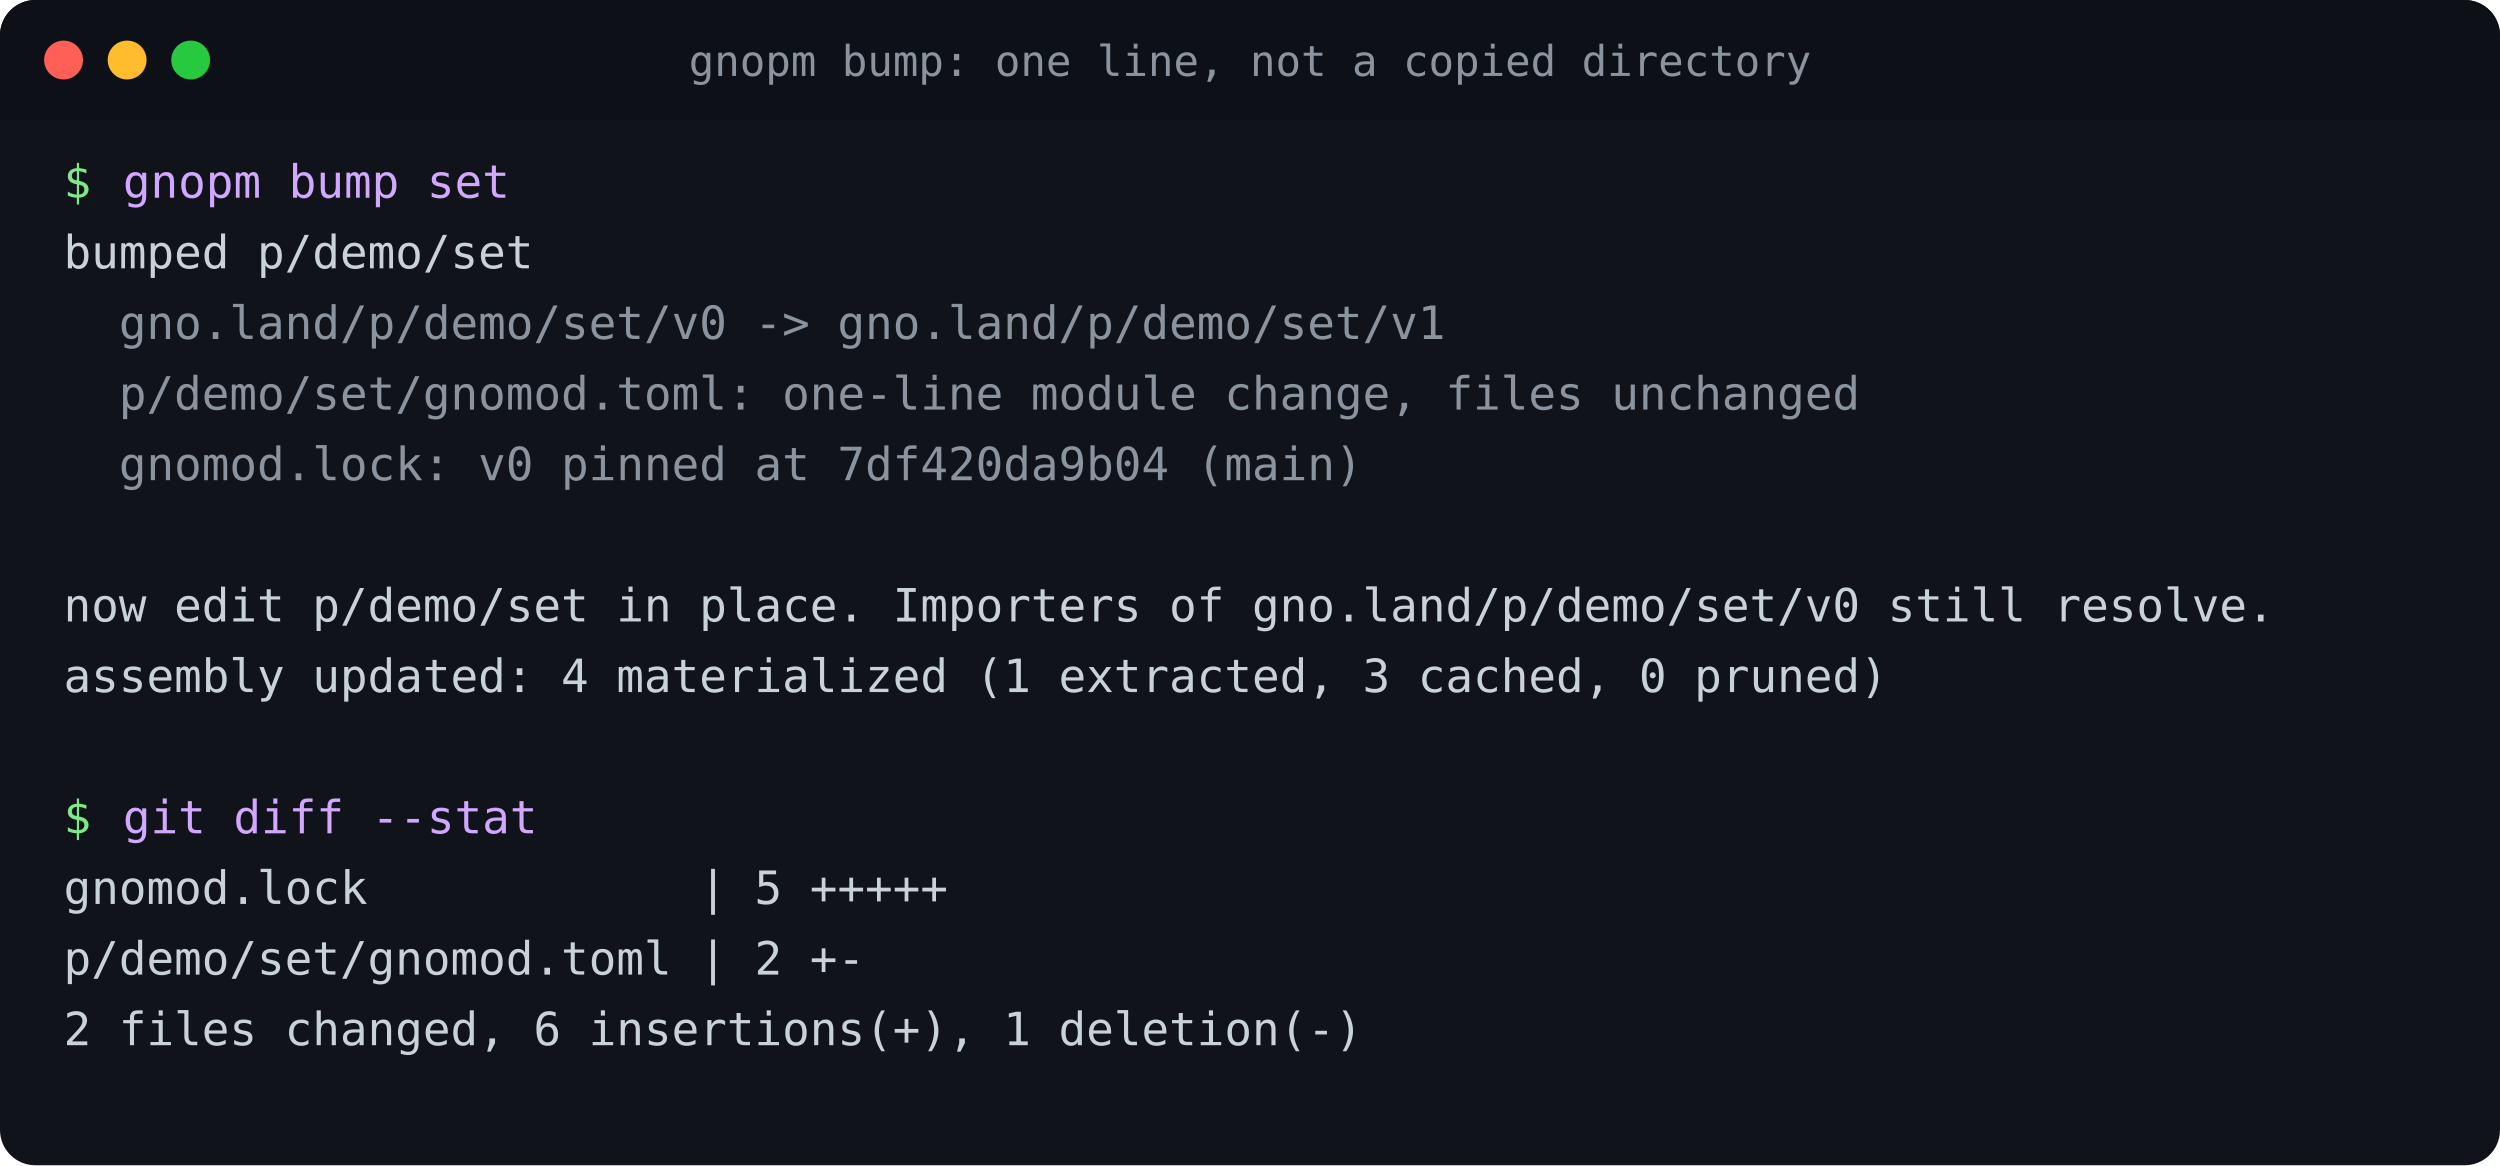
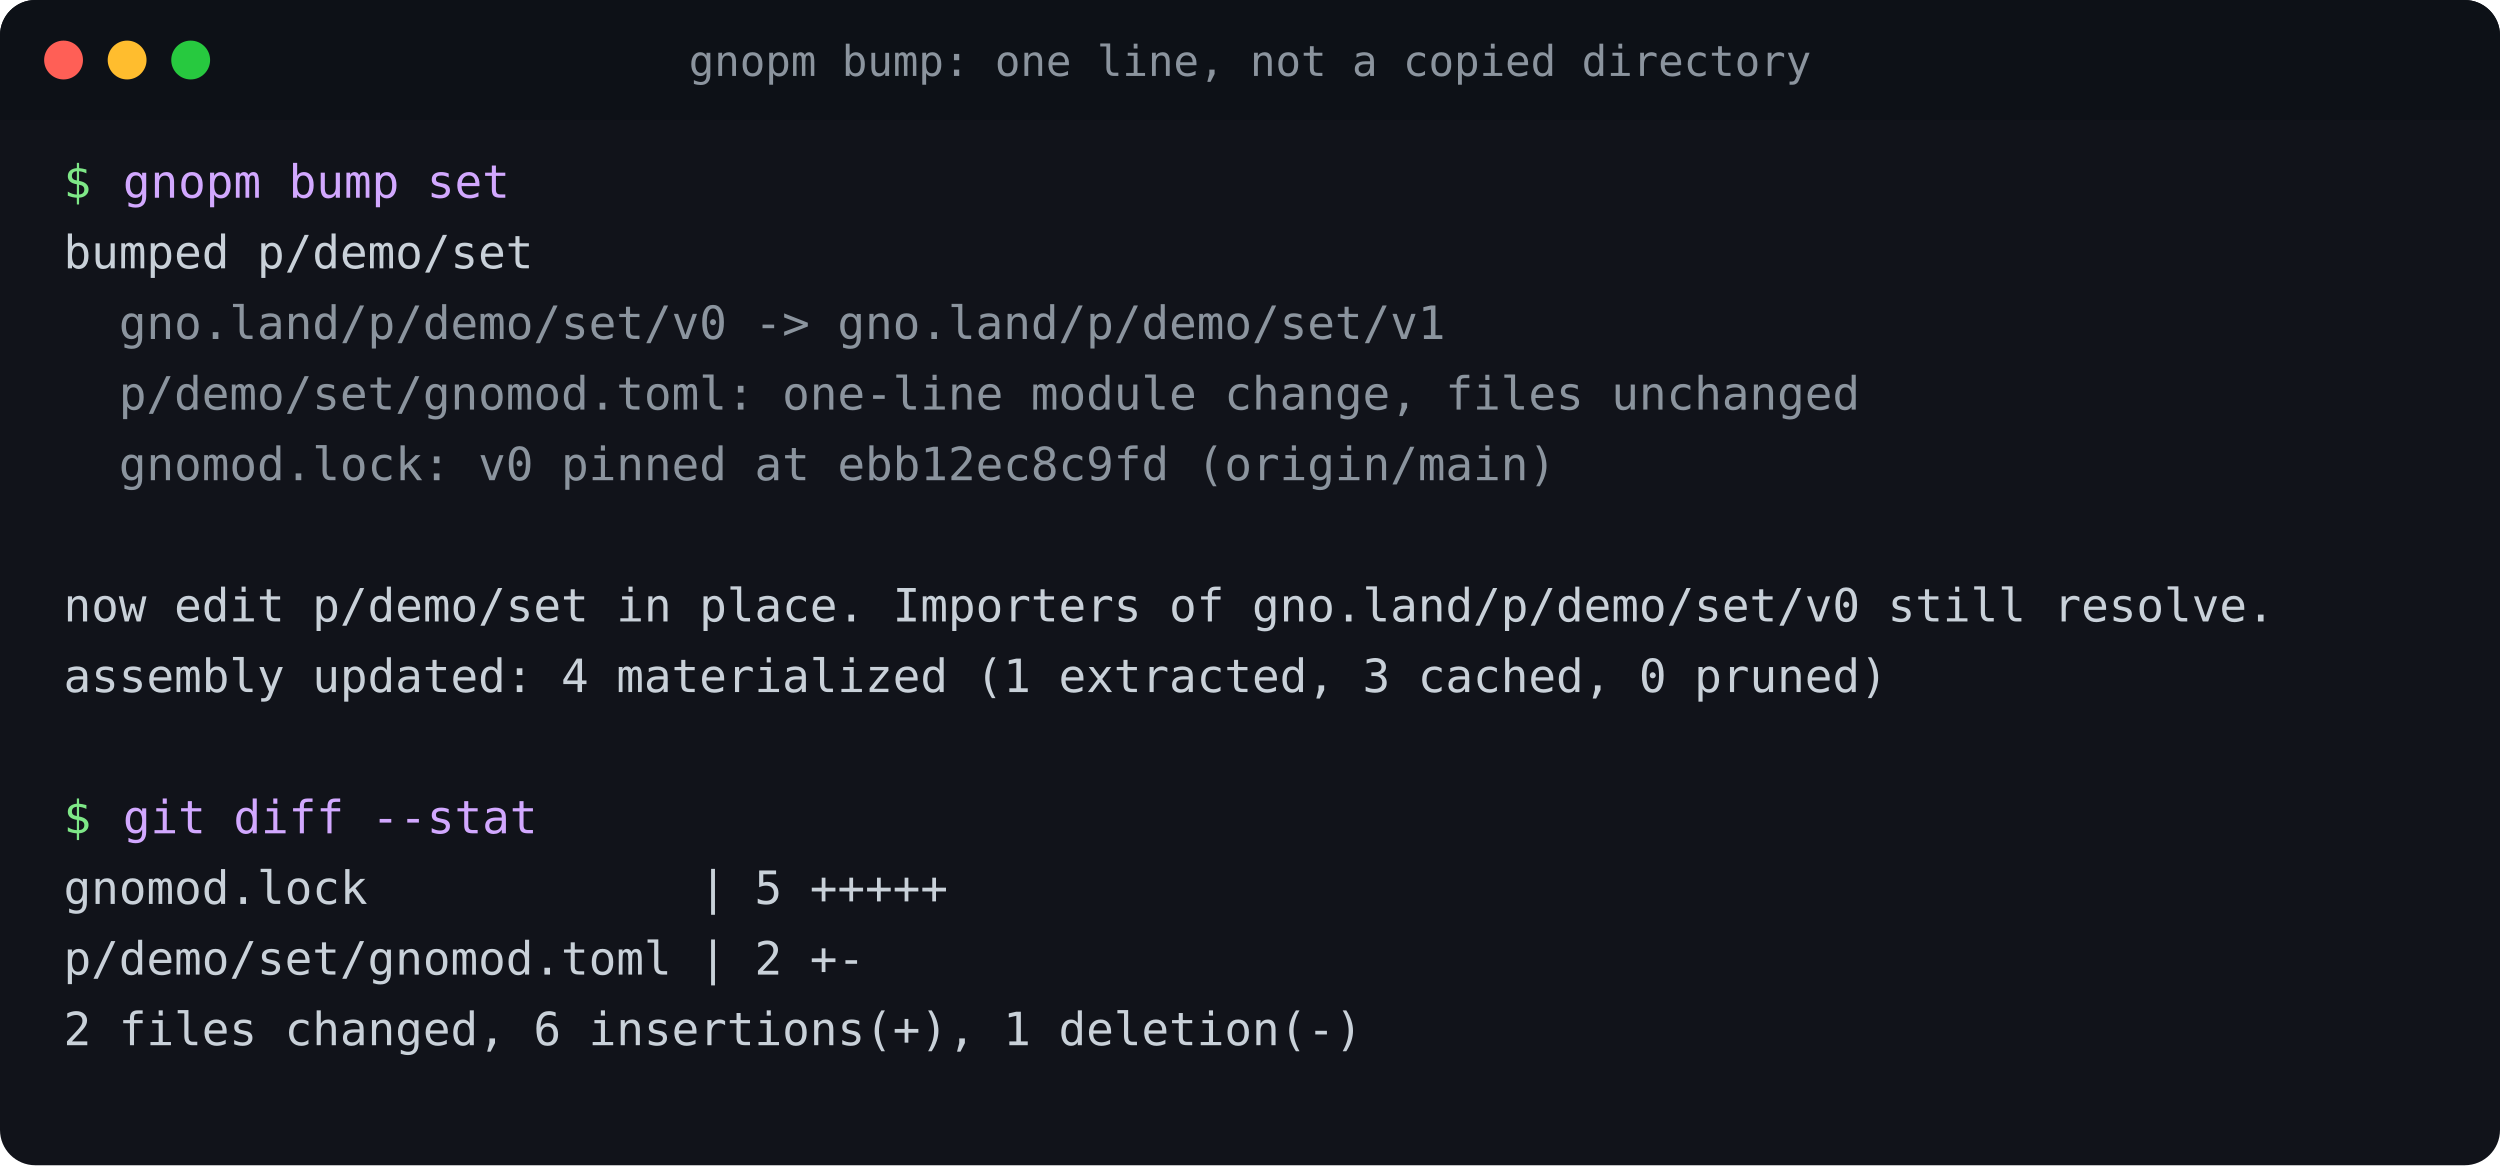
<svg xmlns="http://www.w3.org/2000/svg" width="708" height="330" viewBox="0 0 708 330" font-family="ui-monospace,SFMono-Regular,Menlo,monospace" font-size="13">
  <rect width="708" height="330" rx="10" fill="#11131a" />
  <rect width="708" height="34" rx="10" fill="#0d1117" />
  <rect y="24" width="708" height="10" fill="#0d1117" />
  <circle cx="18" cy="17.0" r="5.5" fill="#ff5f56" />
  <circle cx="36" cy="17.0" r="5.5" fill="#ffbd2e" />
  <circle cx="54" cy="17.0" r="5.5" fill="#27c93f" />
  <text x="354.0" y="21.5" fill="#8b949e" text-anchor="middle" font-size="12">gnopm bump: one line, not a copied directory</text>
  <text x="18" y="56" fill="#7ee787">$</text>
  <text x="34.8" y="56" fill="#d2a8ff">gnopm bump set</text>
  <text x="18" y="76" fill="#c9d1d9" xml:space="preserve">bumped p/demo/set</text>
  <text x="18" y="96" fill="#8b949e" xml:space="preserve">  gno.land/p/demo/set/v0 -&gt; gno.land/p/demo/set/v1</text>
  <text x="18" y="116" fill="#8b949e" xml:space="preserve">  p/demo/set/gnomod.toml: one-line module change, files unchanged</text>
-   <text x="18" y="136" fill="#8b949e" xml:space="preserve">  gnomod.lock: v0 pinned at 7df420da9b04 (main)</text>
+   <text x="18" y="136" fill="#8b949e" xml:space="preserve">  gnomod.lock: v0 pinned at ebb12ec8c9fd (origin/main)</text>
  <text x="18" y="176" fill="#c9d1d9" xml:space="preserve">now edit p/demo/set in place. Importers of gno.land/p/demo/set/v0 still resolve.</text>
  <text x="18" y="196" fill="#c9d1d9" xml:space="preserve">assembly updated: 4 materialized (1 extracted, 3 cached, 0 pruned)</text>
  <text x="18" y="236" fill="#7ee787">$</text>
  <text x="34.8" y="236" fill="#d2a8ff">git diff --stat</text>
  <text x="18" y="256" fill="#c9d1d9" xml:space="preserve">gnomod.lock            | 5 +++++</text>
  <text x="18" y="276" fill="#c9d1d9" xml:space="preserve">p/demo/set/gnomod.toml | 2 +-</text>
  <text x="18" y="296" fill="#c9d1d9" xml:space="preserve">2 files changed, 6 insertions(+), 1 deletion(-)</text>
</svg>
